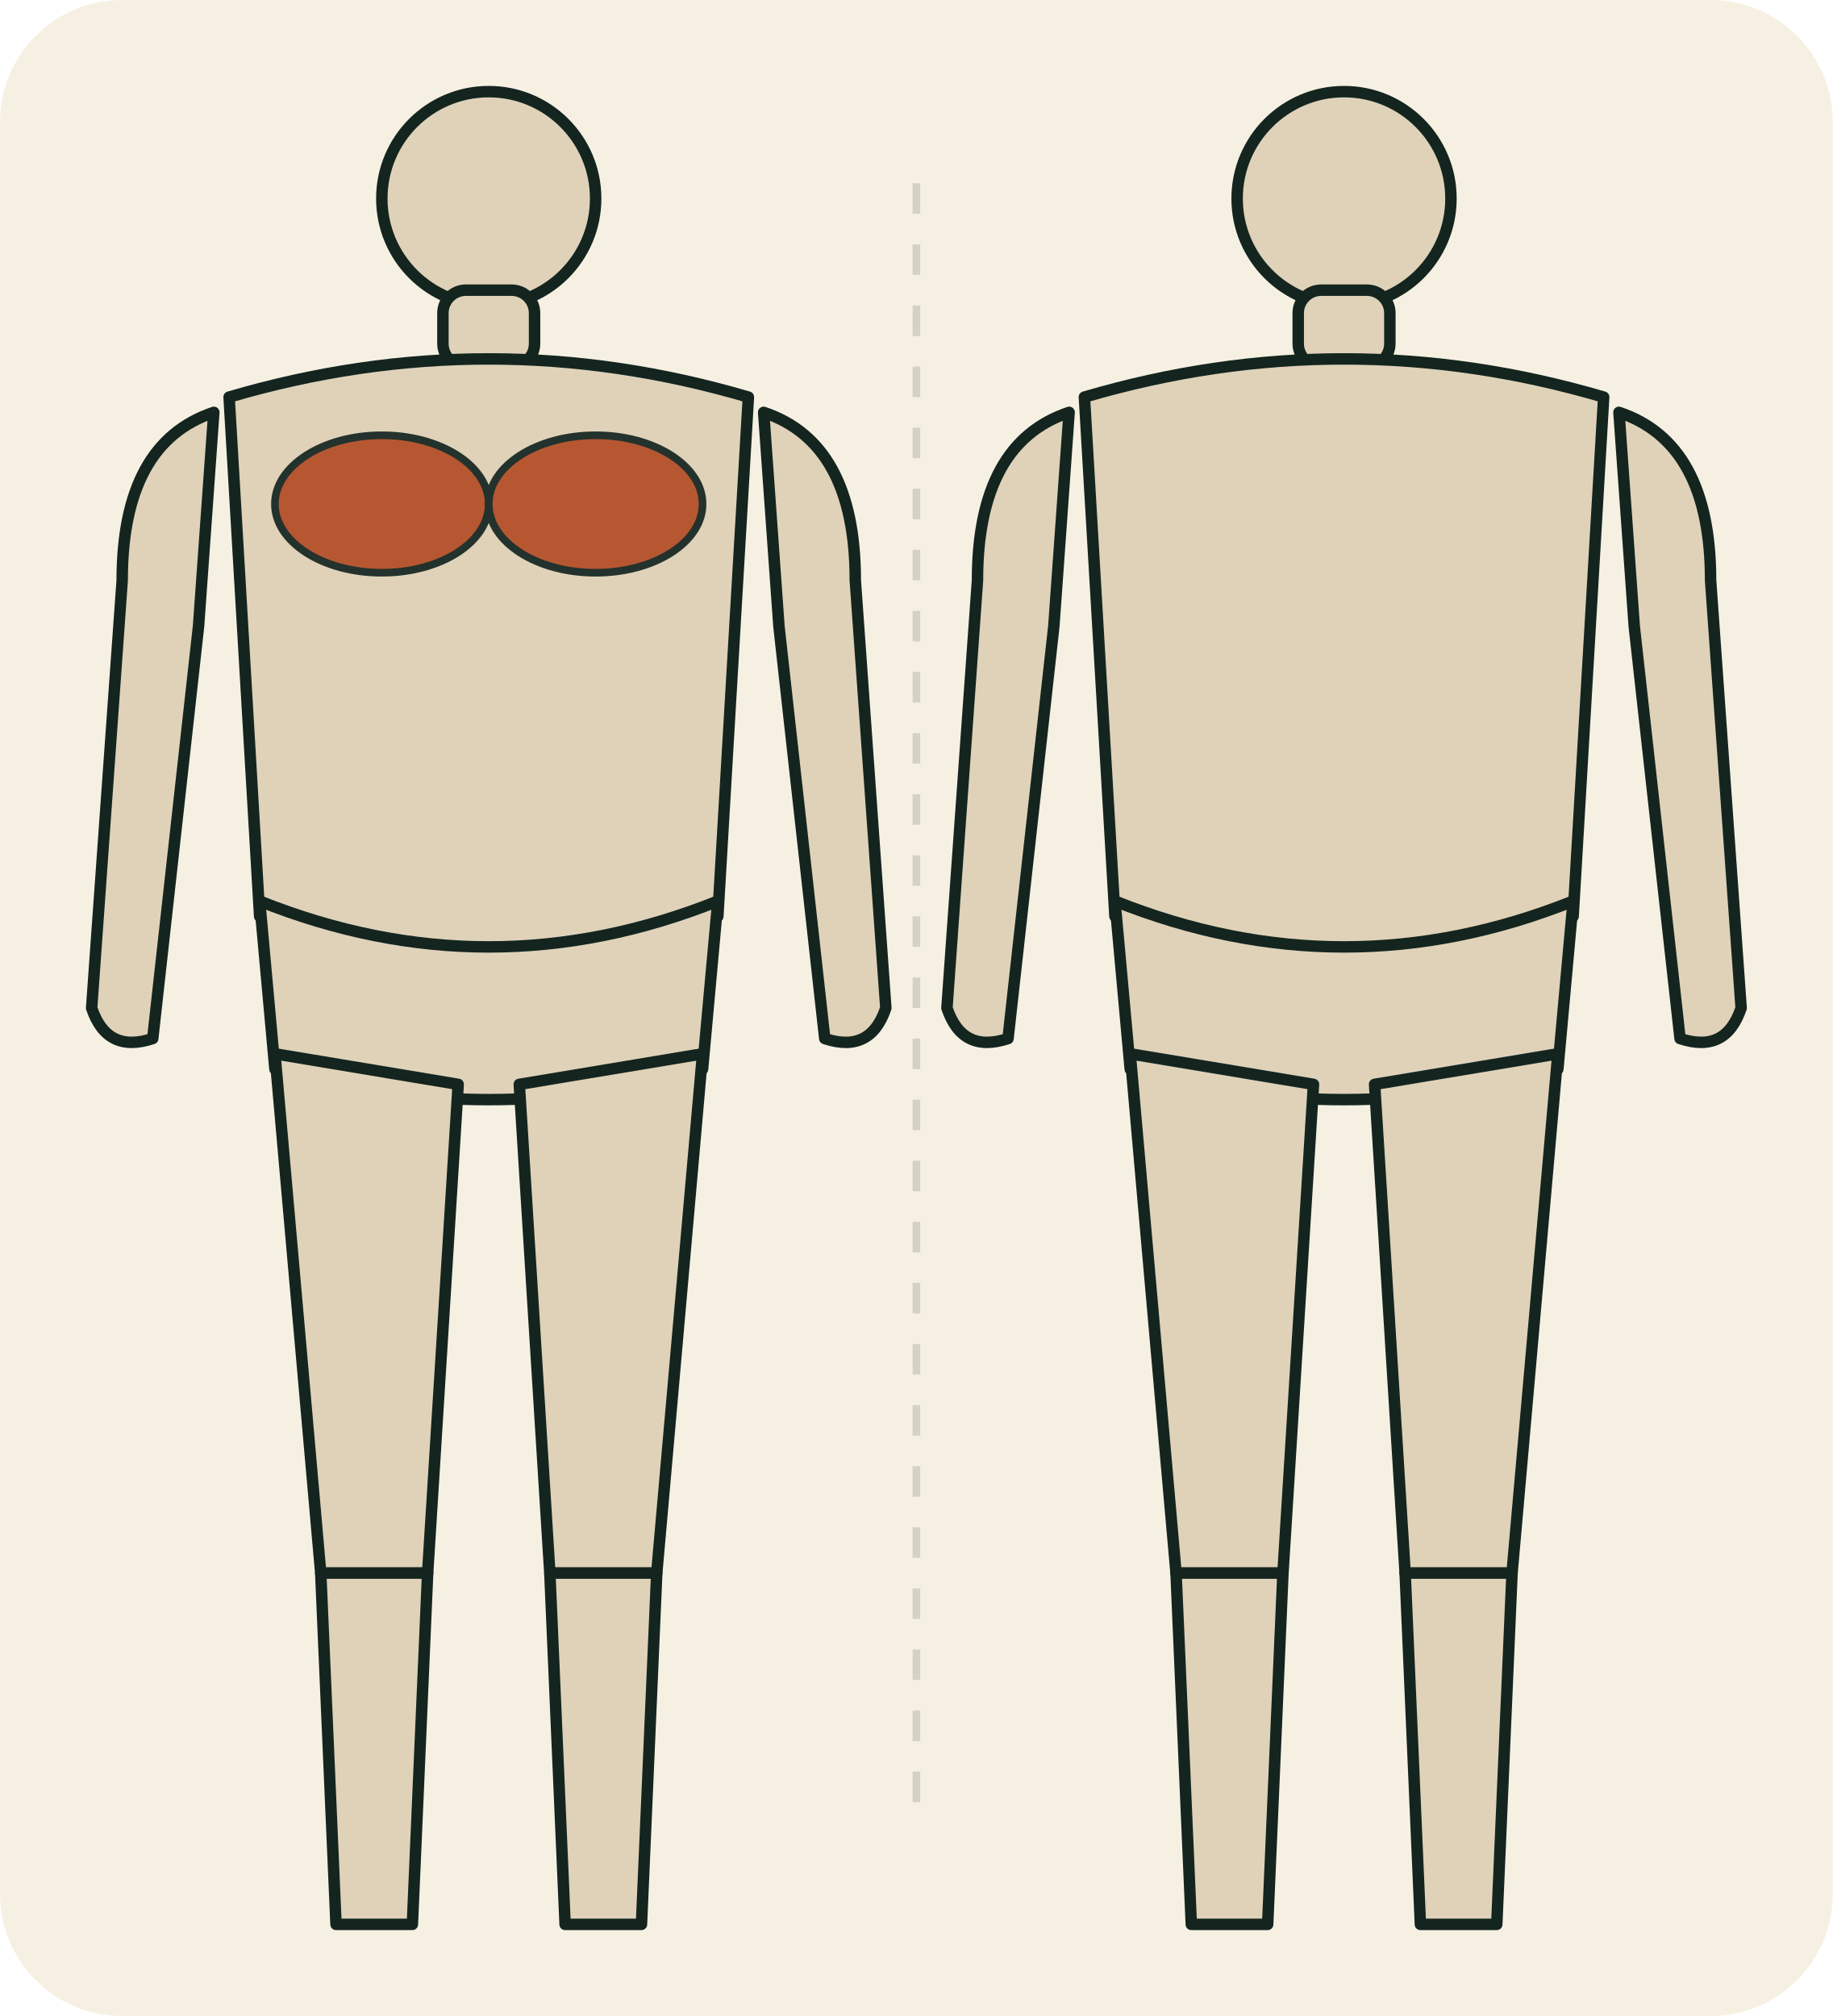
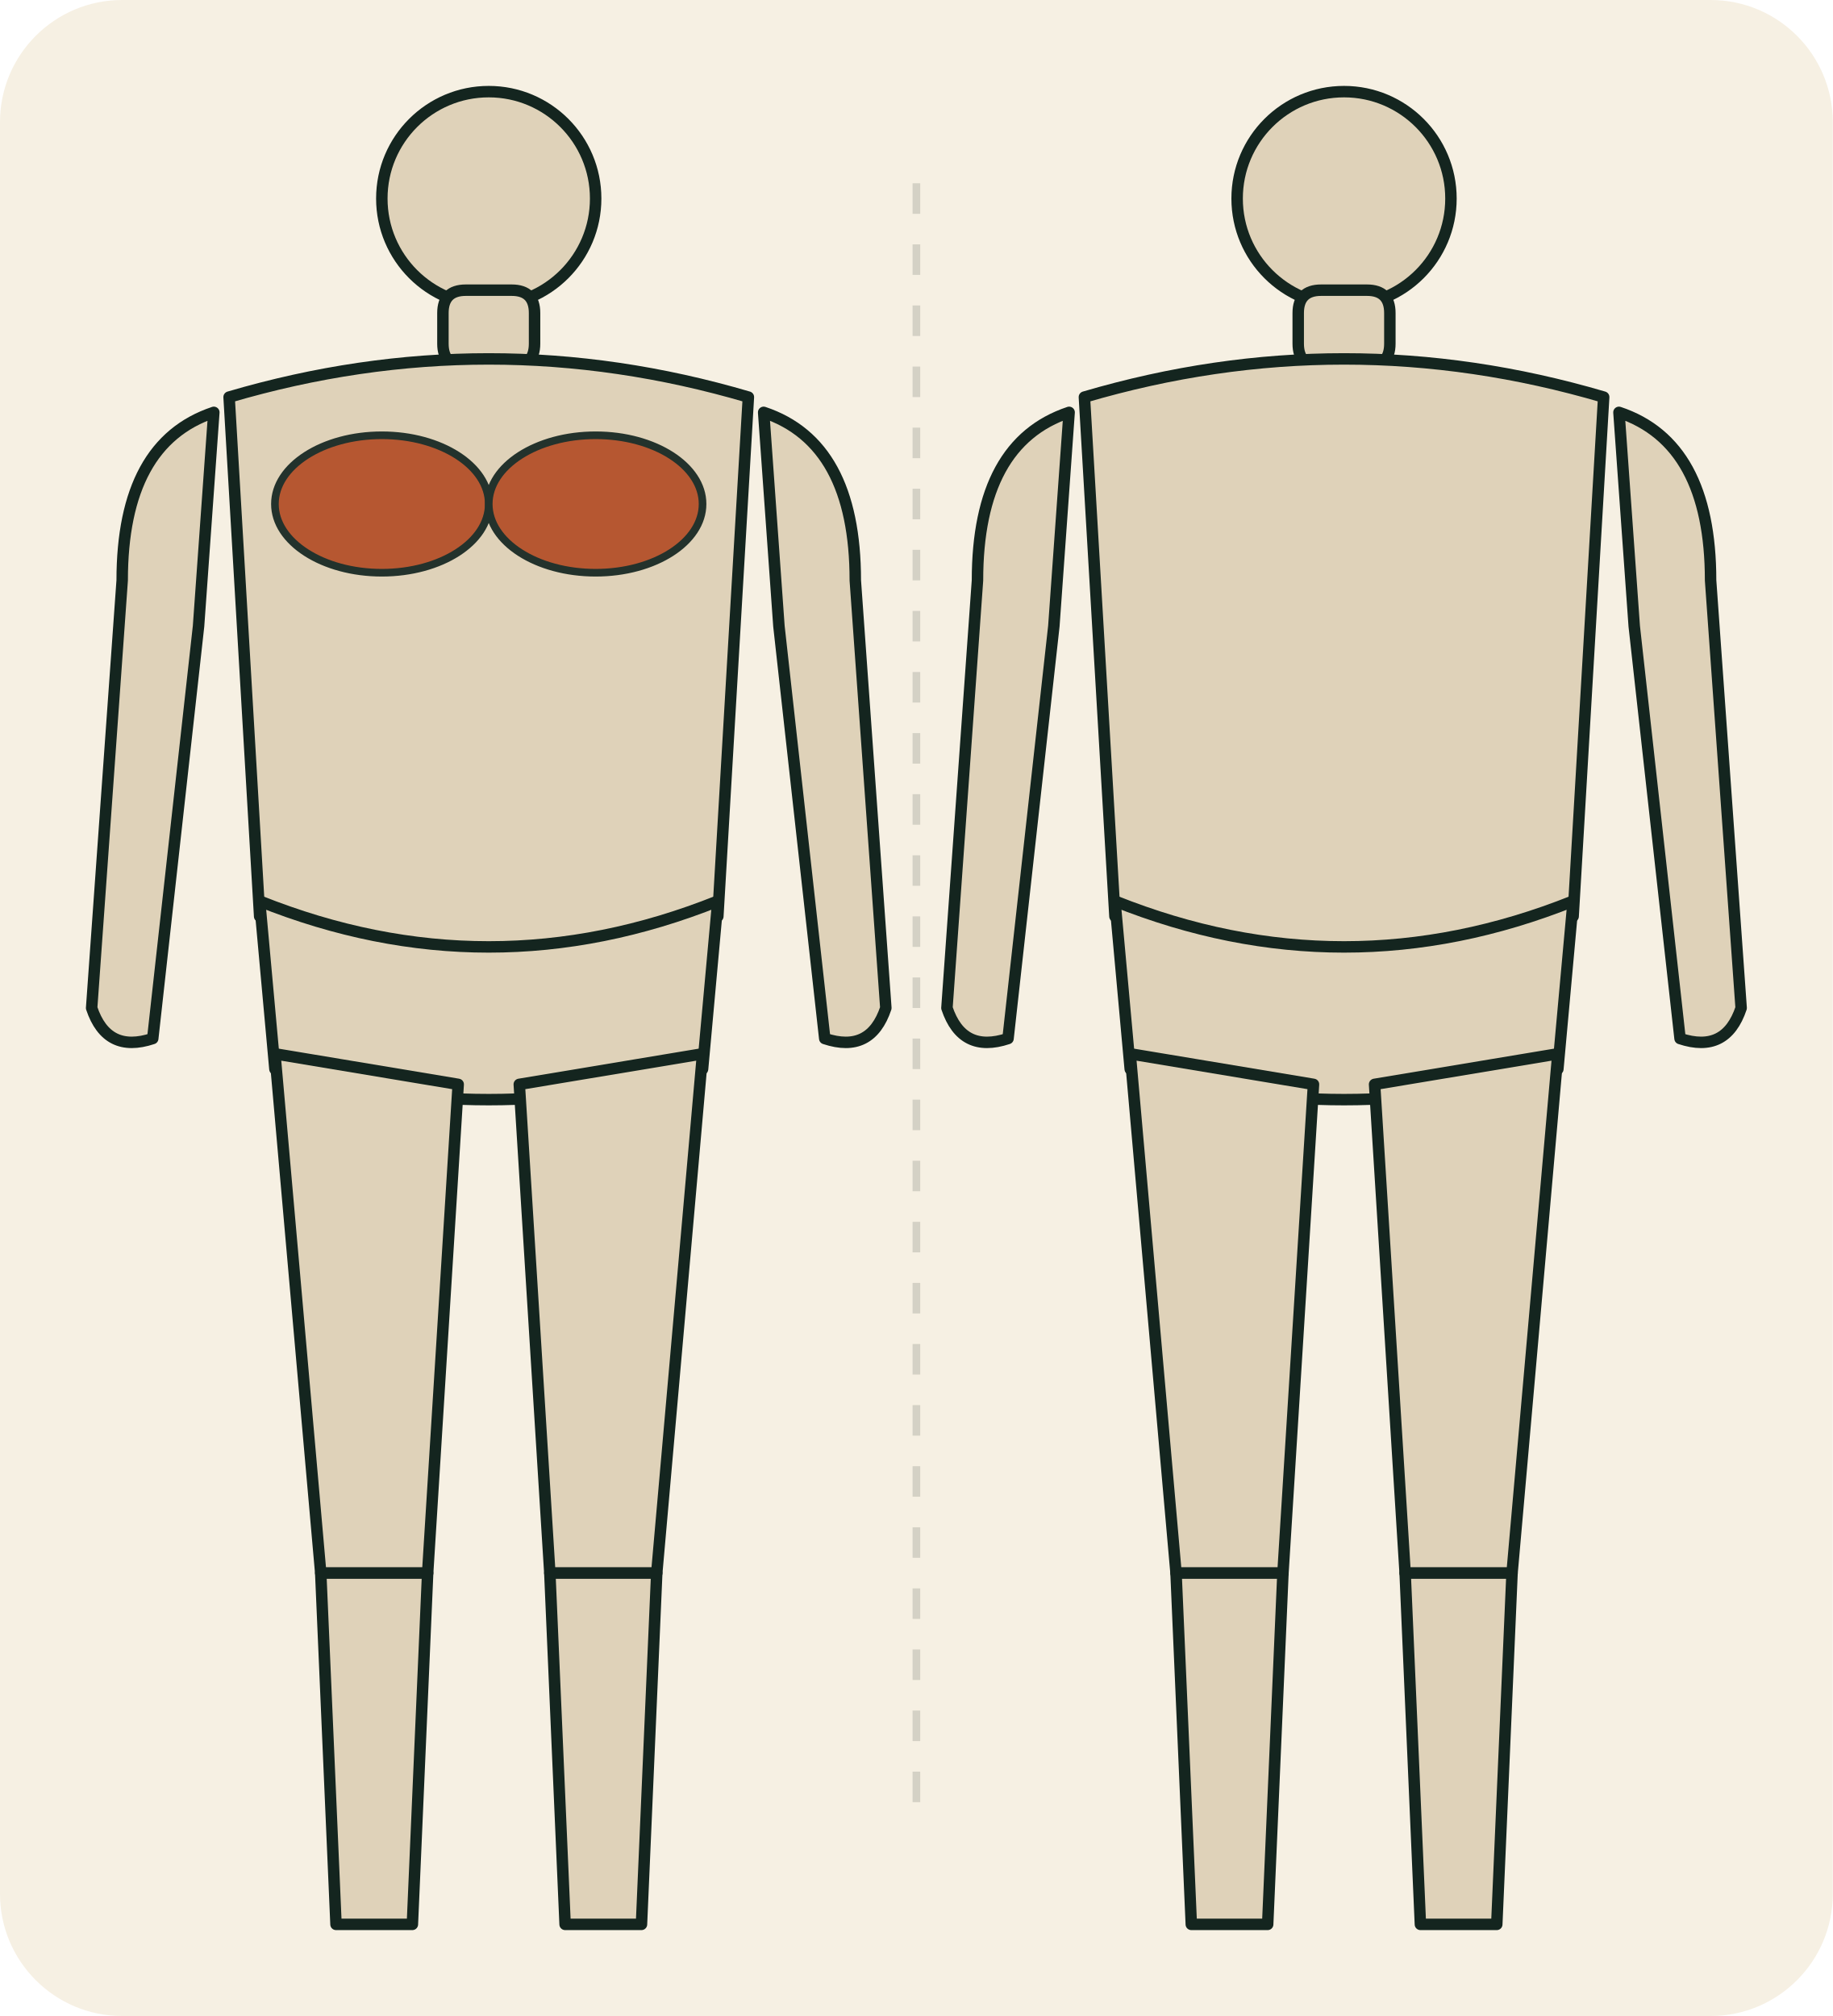
<svg xmlns="http://www.w3.org/2000/svg" viewBox="0 0 240 264" width="480" height="528" role="img">
  <rect width="240" height="264" rx="16" fill="#f6f0e3" />
  <g transform="translate(64 0)">
    <g fill="#dfd2b9" stroke="#14251f" stroke-width="1.5" stroke-linejoin="round">
-       <circle cx="0" cy="26" r="14" />
-       <rect x="-6" y="38" width="12" height="10" rx="3" />
+       <path d="M-14 26 a14 14 0 1 0 28 0 a14 14 0 1 0 -28 0 Z" />
+       <path d="M-3 38 H3 Q6 38 6 41 V45 Q6 48 3 48 H-3 Q-6 48 -6 45 V41 Q-6 38 -3 38 Z" />
      <path d="M-34 52 Q0 42 34 52 L30 120 Q0 130 -30 120 Z" />
      <path d="M-36 54 Q-48 58 -48 76 L-52 132 Q-50 138 -44 136 L-38 82 Z" />
      <path d="M36 54 Q48 58 48 76 L52 132 Q50 138 44 136 L38 82 Z" />
      <path d="M-30 118 Q0 130 30 118 L28 140 Q0 148 -28 140 Z" />
      <path d="M-28 138 L-4 142 L-8 206 L-22 206 Z" />
      <path d="M28 138 L4 142 L8 206 L22 206 Z" />
      <path d="M-22 206 L-8 206 L-10 252 L-20 252 Z" />
      <path d="M22 206 L8 206 L10 252 L20 252 Z" />
    </g>
    <g fill="#b34d25" stroke="#14251f" stroke-width="1" opacity="0.92">
-       <ellipse cx="-14" cy="66" rx="14" ry="9" />
-       <ellipse cx="14" cy="66" rx="14" ry="9" />
+       <path d="M-28 66 a14 9 0 1 0 28 0 a14 9 0 1 0 -28 0 Z" />
+       <path d="M0 66 a14 9 0 1 0 28 0 a14 9 0 1 0 -28 0 Z" />
    </g>
  </g>
  <g transform="translate(176 0)">
    <g fill="#dfd2b9" stroke="#14251f" stroke-width="1.5" stroke-linejoin="round">
-       <circle cx="0" cy="26" r="14" />
-       <rect x="-6" y="38" width="12" height="10" rx="3" />
+       <path d="M-14 26 a14 14 0 1 0 28 0 a14 14 0 1 0 -28 0 Z" />
+       <path d="M-3 38 H3 Q6 38 6 41 V45 Q6 48 3 48 H-3 Q-6 48 -6 45 V41 Q-6 38 -3 38 Z" />
      <path d="M-34 52 Q0 42 34 52 L30 120 Q0 130 -30 120 Z" />
      <path d="M-36 54 Q-48 58 -48 76 L-52 132 Q-50 138 -44 136 L-38 82 Z" />
      <path d="M36 54 Q48 58 48 76 L52 132 Q50 138 44 136 L38 82 Z" />
      <path d="M-30 118 Q0 130 30 118 L28 140 Q0 148 -28 140 Z" />
      <path d="M-28 138 L-4 142 L-8 206 L-22 206 Z" />
      <path d="M28 138 L4 142 L8 206 L22 206 Z" />
      <path d="M-22 206 L-8 206 L-10 252 L-20 252 Z" />
      <path d="M22 206 L8 206 L10 252 L20 252 Z" />
    </g>
    <g fill="#b34d25" stroke="#14251f" stroke-width="1" opacity="0.92" />
  </g>
  <line x1="120" y1="24" x2="120" y2="240" stroke="#14251f" stroke-opacity="0.15" stroke-dasharray="4 4" />
</svg>
